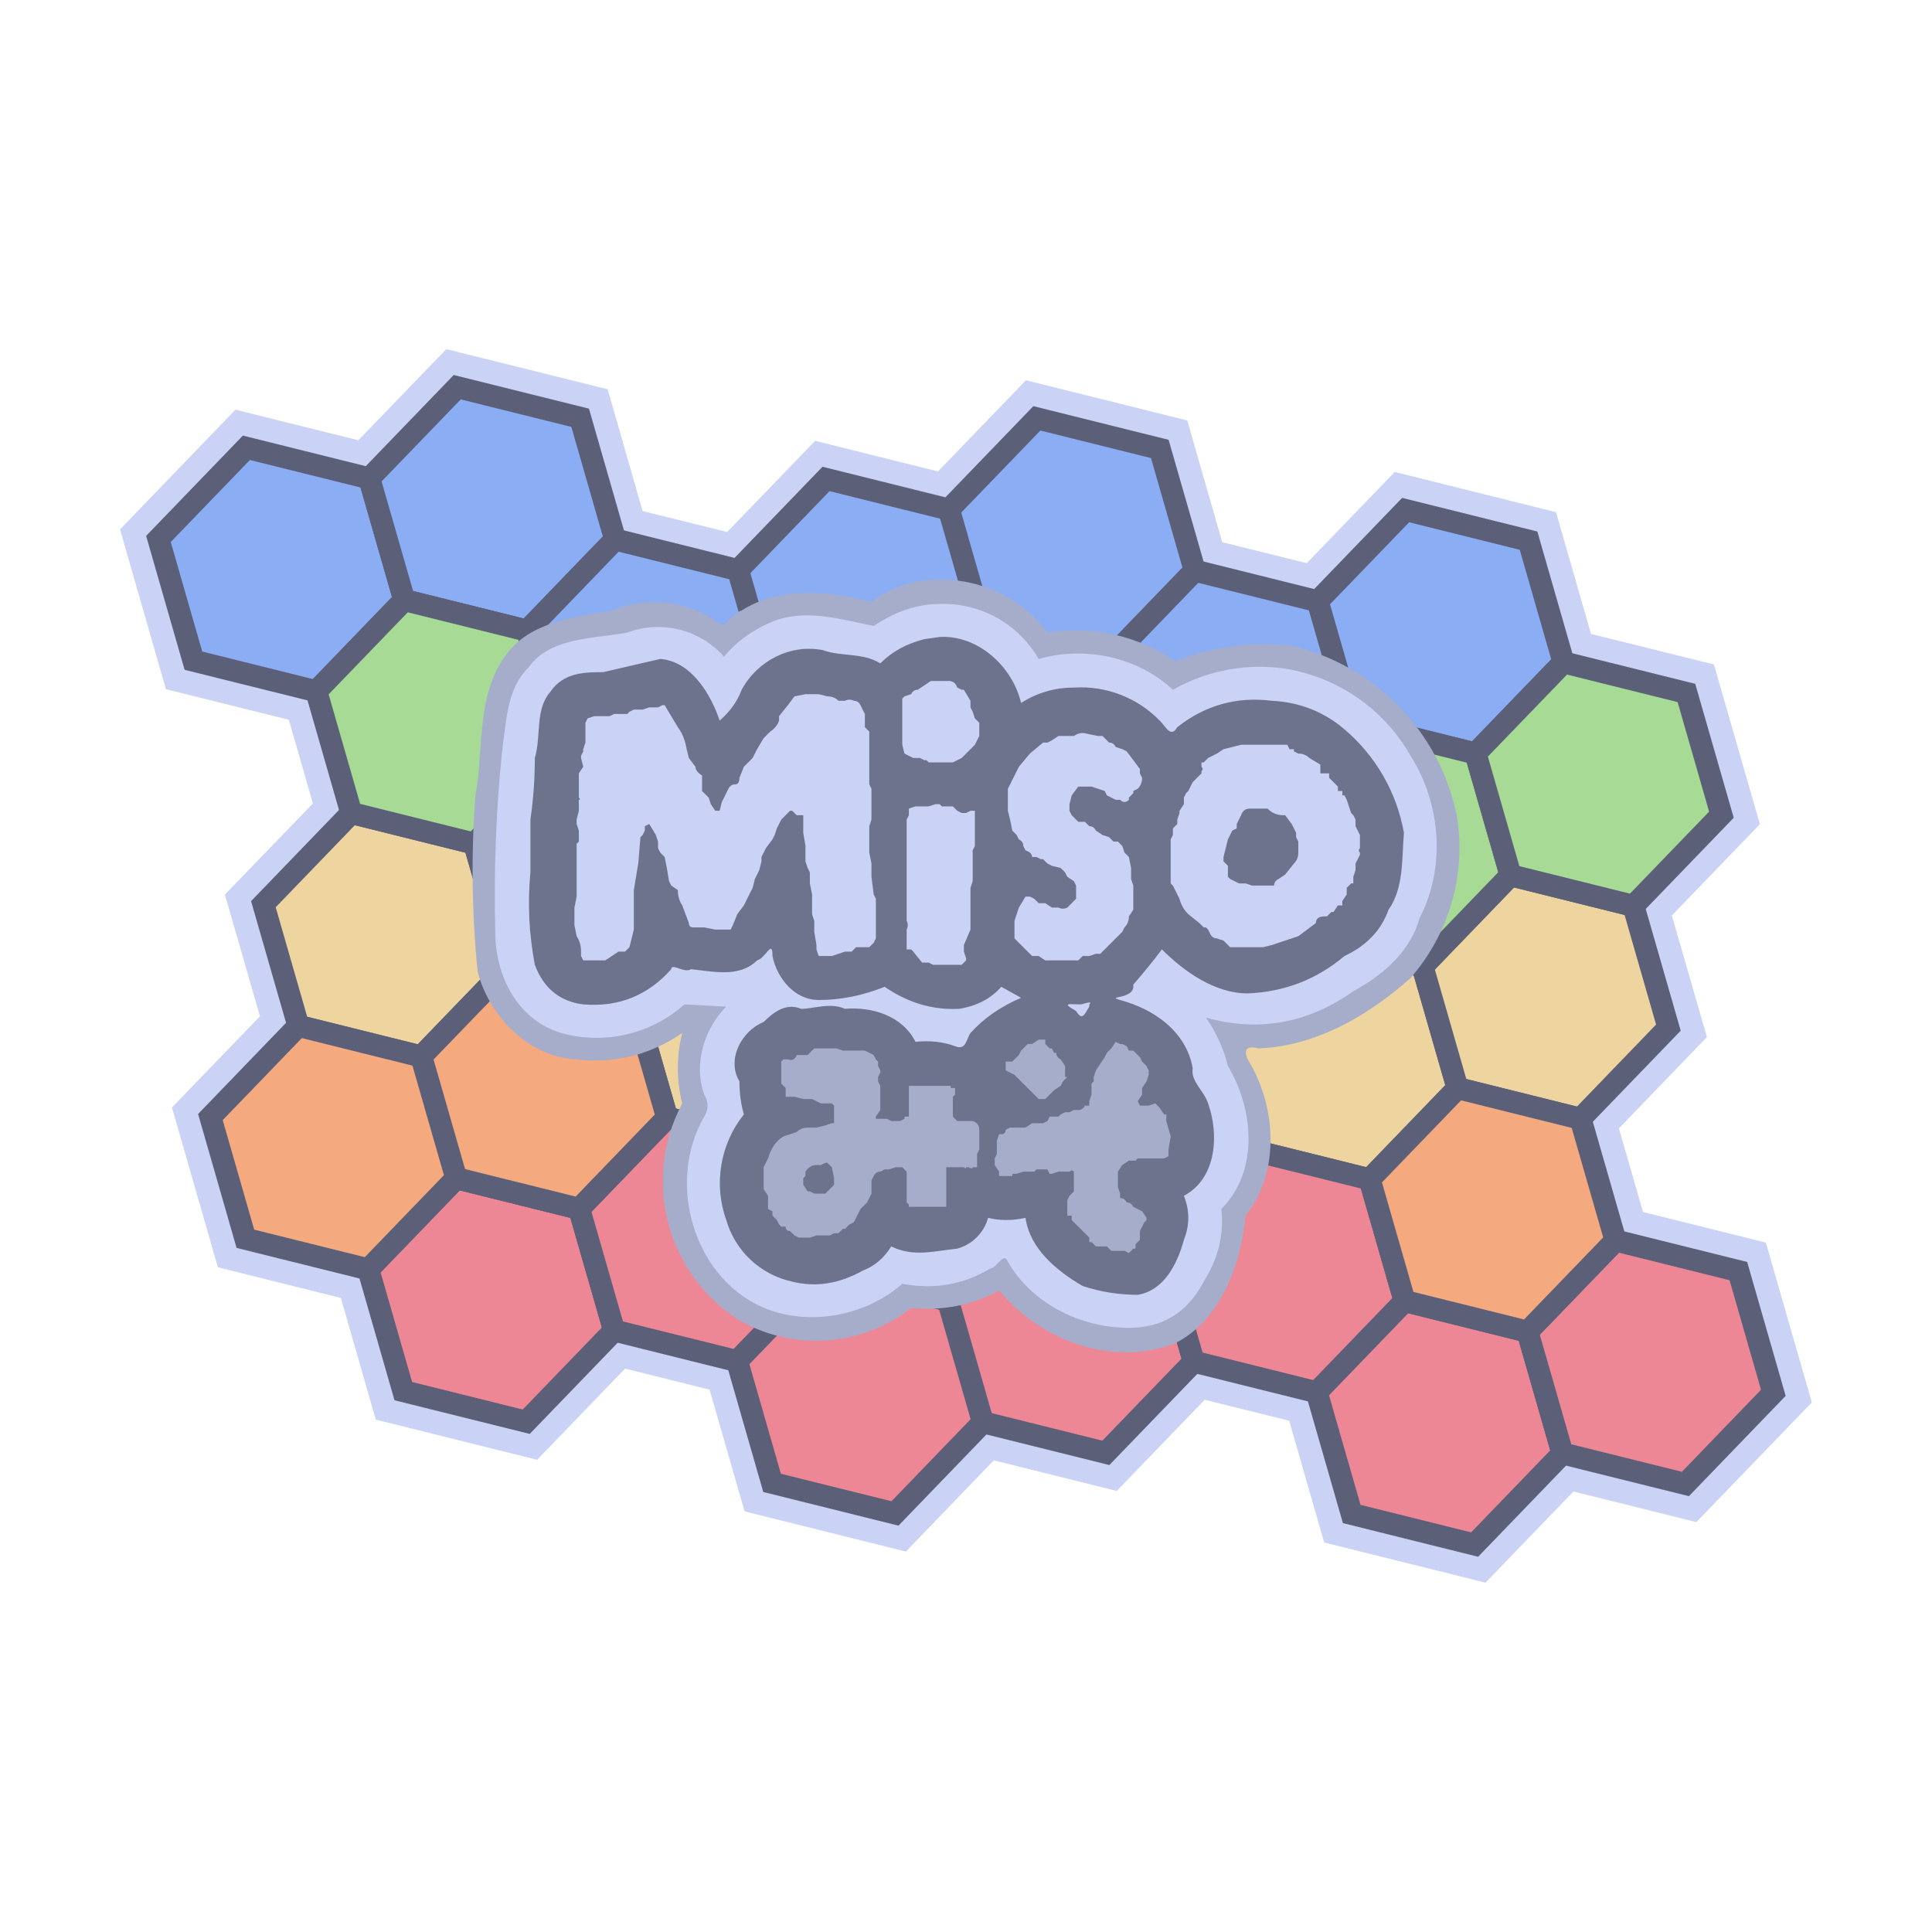
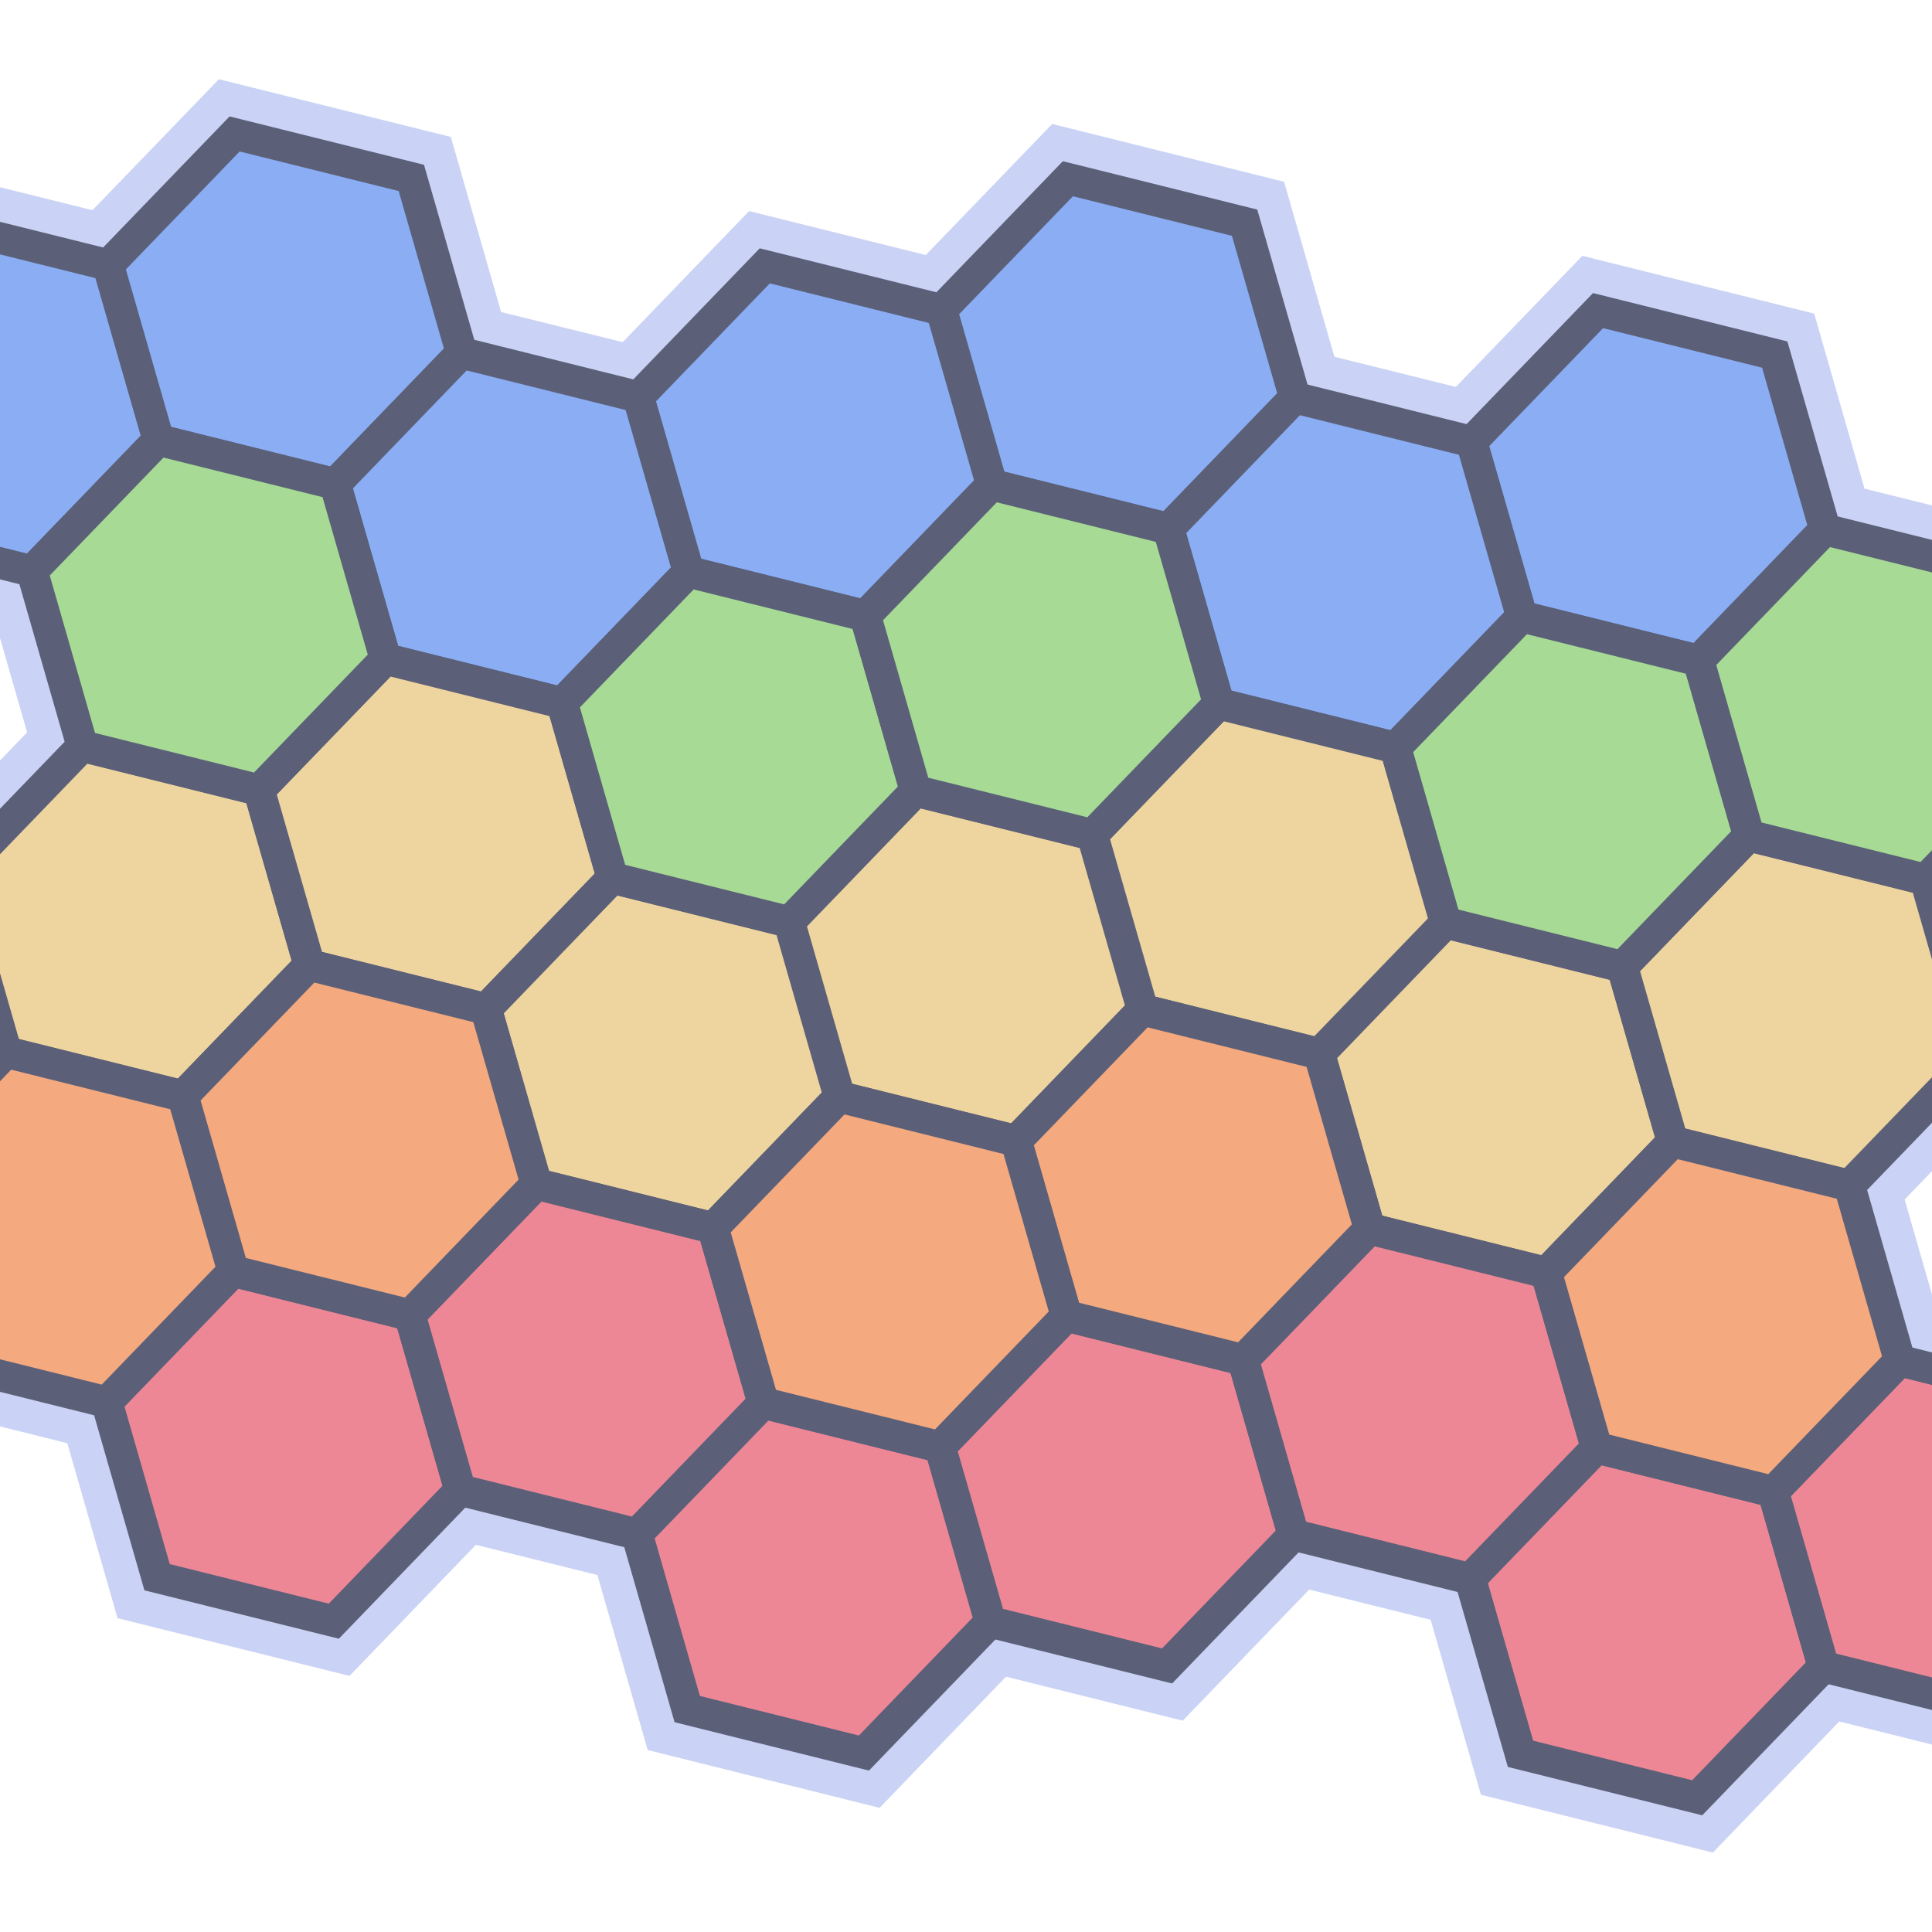
- <svg xmlns="http://www.w3.org/2000/svg" width="331.96" height="331.96" viewBox="0 0 87.801 87.809">
-   <g fill-rule="evenodd" stroke-linecap="square">
-     <path fill="#cad3f5" stroke-width="1.142" d="m20.067 16.089-3.784 3.92q-2.793-.693-5.585-1.389l-5.245 5.44 2.084 7.264 5.587 1.39 1.094 3.803-4 4.141q.798 2.767 1.593 5.534-1.998 2.072-4 4.142 1.046 3.63 2.088 7.263l5.589 1.393 1.588 5.532c2.444.61 4.89 1.215 7.334 1.825l3.995-4.144 3.842.956 1.59 5.532c2.444.61 4.888 1.216 7.332 1.827l3.995-4.146 5.587 1.391 3.999-4.145 3.84.955 1.59 5.532c2.444.61 4.888 1.216 7.332 1.827l3.997-4.144 5.585 1.391q2.624-2.72 5.25-5.438-1.046-3.632-2.09-7.265l-5.584-1.39-1.095-3.8 4-4.15c-.535-1.842-1.063-3.685-1.595-5.527l4.003-4.149q-1.048-3.63-2.09-7.26l-5.587-1.388-1.59-5.534-7.33-1.827-3.999 4.145-3.84-.953-1.59-5.532-7.332-1.829-3.997 4.144q-2.793-.694-5.585-1.39l-3.997 4.144-3.844-.953-1.589-5.535c-2.444-.609-4.89-1.214-7.333-1.824z" paint-order="fill markers stroke" />
-     <g stroke="#5b6078" stroke-width=".875">
+ <svg xmlns="http://www.w3.org/2000/svg" width="331.96" height="331.96" version="1.1" viewBox="0 0 87.801 87.809">
+   <g transform="matrix(1.4376 0 0 1.4376 -19.21 -19.211)" fill-rule="evenodd" stroke-linecap="square">
+     <path d="m20.067 16.089-3.784 3.92q-2.793-0.693-5.585-1.389l-5.245 5.44 2.084 7.264 5.587 1.39 1.094 3.803-4 4.141q0.798 2.767 1.593 5.534-1.998 2.072-4 4.142 1.046 3.63 2.088 7.263l5.589 1.393 1.588 5.532c2.444 0.61 4.89 1.215 7.334 1.825l3.995-4.144 3.842 0.956 1.59 5.532c2.444 0.61 4.888 1.216 7.332 1.827l3.995-4.146 5.587 1.391 3.999-4.145 3.84 0.955 1.59 5.532c2.444 0.61 4.888 1.216 7.332 1.827l3.997-4.144 5.585 1.391q2.624-2.72 5.25-5.438-1.046-3.632-2.09-7.265l-5.584-1.39-1.095-3.8 4-4.15c-0.535-1.842-1.063-3.685-1.595-5.527l4.003-4.149q-1.048-3.63-2.09-7.26l-5.587-1.388-1.59-5.534-7.33-1.827-3.999 4.145-3.84-0.953-1.59-5.532-7.332-1.829-3.997 4.144q-2.793-0.694-5.585-1.39l-3.997 4.144-3.844-0.953-1.589-5.535c-2.444-0.609-4.89-1.214-7.333-1.824z" fill="#cad3f5" stroke-width="1.142" paint-order="fill markers stroke" />
+     <g stroke="#5b6078" stroke-width=".999">
      <g fill="#8aadf4">
-         <path stroke-width=".999" d="m14.374 31.418-5.587-1.39-1.59-5.533 3.997-4.143 5.587 1.39 1.59 5.532z" paint-order="fill markers stroke" />
-         <path stroke-width=".999" d="m23.957 28.664-5.587-1.39-1.59-5.533 3.997-4.143 5.587 1.39 1.59 5.533z" paint-order="fill markers stroke" />
-         <path stroke-width=".999" d="m31.133 35.587-5.586-1.39-1.59-5.532 3.997-4.144 5.586 1.39 1.59 5.533zm9.584-2.753-5.586-1.39-1.59-5.533 3.997-4.143 5.586 1.39 1.59 5.532zM50.3 30.08l-5.586-1.39-1.59-5.533 3.997-4.143 5.587 1.39 1.59 5.532z" paint-order="fill markers stroke" />
-         <path stroke-width=".999" d="m57.477 37.002-5.586-1.39-1.59-5.532 3.997-4.144 5.586 1.39 1.59 5.533zm9.584-2.754-5.586-1.39-1.59-5.532 3.997-4.143 5.586 1.39 1.59 5.532z" paint-order="fill markers stroke" />
+         <path d="m14.374 31.418-5.587-1.39-1.59-5.533 3.997-4.143 5.587 1.39 1.59 5.532z" paint-order="fill markers stroke" />
+         <path d="m23.957 28.664-5.587-1.39-1.59-5.533 3.997-4.143 5.587 1.39 1.59 5.533z" paint-order="fill markers stroke" />
+         <path d="m31.133 35.587-5.586-1.39-1.59-5.532 3.997-4.144 5.586 1.39 1.59 5.533zm9.584-2.753-5.586-1.39-1.59-5.533 3.997-4.143 5.586 1.39 1.59 5.532zm9.583-2.754-5.586-1.39-1.59-5.533 3.997-4.143 5.587 1.39 1.59 5.532z" paint-order="fill markers stroke" />
+         <path d="m57.477 37.002-5.586-1.39-1.59-5.532 3.997-4.144 5.586 1.39 1.59 5.533zm9.584-2.754-5.586-1.39-1.59-5.532 3.997-4.143 5.586 1.39 1.59 5.532z" paint-order="fill markers stroke" />
      </g>
      <g fill="#eed49f">
-         <path stroke-width=".999" d="m19.143 48.017-5.586-1.39-1.59-5.532 3.997-4.144 5.586 1.39 1.59 5.533z" paint-order="fill markers stroke" />
-         <path stroke-width=".999" d="m28.726 45.264-5.586-1.39-1.59-5.533 3.997-4.143 5.586 1.39 1.59 5.532z" paint-order="fill markers stroke" />
-         <path stroke-width=".999" d="m35.903 52.186-5.587-1.39-1.59-5.533 3.997-4.143 5.587 1.39 1.59 5.533zm9.584-2.754-5.586-1.39-1.59-5.532 3.997-4.144 5.586 1.39 1.59 5.533zm9.583-2.754-5.586-1.39-1.59-5.532 3.997-4.143 5.586 1.39 1.59 5.532zm7.178 6.924-5.587-1.39-1.59-5.533 3.997-4.143 5.587 1.39 1.59 5.533z" paint-order="fill markers stroke" />
-         <path stroke-width=".999" d="m71.827 50.848-5.587-1.39-1.59-5.533 3.997-4.143 5.587 1.39 1.59 5.533z" paint-order="fill markers stroke" />
+         <path d="m19.143 48.017-5.586-1.39-1.59-5.532 3.997-4.144 5.586 1.39 1.59 5.533z" paint-order="fill markers stroke" />
+         <path d="m28.726 45.264-5.586-1.39-1.59-5.533 3.997-4.143 5.586 1.39 1.59 5.532z" paint-order="fill markers stroke" />
+         <path d="m35.903 52.186-5.587-1.39-1.59-5.533 3.997-4.143 5.587 1.39 1.59 5.533zm9.584-2.754-5.586-1.39-1.59-5.532 3.997-4.144 5.586 1.39 1.59 5.533zm9.583-2.754-5.586-1.39-1.59-5.532 3.997-4.143 5.586 1.39 1.59 5.532zm7.178 6.924-5.587-1.39-1.59-5.533 3.997-4.143 5.587 1.39 1.59 5.533z" paint-order="fill markers stroke" />
+         <path d="m71.827 50.848-5.587-1.39-1.59-5.533 3.997-4.143 5.587 1.39 1.59 5.533z" paint-order="fill markers stroke" />
      </g>
      <g fill="#ed8796">
-         <path stroke-width=".999" d="m23.913 64.617-5.587-1.39-1.59-5.533 3.997-4.143 5.587 1.39 1.59 5.533z" paint-order="fill markers stroke" />
-         <path stroke-width=".999" d="m33.496 61.863-5.587-1.39-1.59-5.532 3.997-4.144 5.587 1.39 1.59 5.533zm7.177 6.923-5.586-1.39-1.59-5.533 3.997-4.143 5.586 1.39 1.59 5.532zm9.584-2.754-5.587-1.39-1.59-5.533 3.997-4.143 5.587 1.39 1.59 5.533z" paint-order="fill markers stroke" />
-         <path stroke-width=".999" d="m59.84 63.278-5.587-1.39-1.59-5.533 3.997-4.143 5.587 1.39 1.59 5.533zm7.177 6.922-5.586-1.39-1.59-5.532 3.997-4.143 5.586 1.39 1.59 5.532z" paint-order="fill markers stroke" />
-         <path stroke-width=".999" d="m76.597 67.447-5.587-1.39-1.59-5.533 3.997-4.143 5.587 1.39 1.59 5.532z" paint-order="fill markers stroke" />
+         <path d="m23.913 64.617-5.587-1.39-1.59-5.533 3.997-4.143 5.587 1.39 1.59 5.533z" paint-order="fill markers stroke" />
+         <path d="m33.496 61.863-5.587-1.39-1.59-5.532 3.997-4.144 5.587 1.39 1.59 5.533zm7.177 6.923-5.586-1.39-1.59-5.533 3.997-4.143 5.586 1.39 1.59 5.532zm9.584-2.754-5.587-1.39-1.59-5.533 3.997-4.143 5.587 1.39 1.59 5.533z" paint-order="fill markers stroke" />
+         <path d="m59.84 63.278-5.587-1.39-1.59-5.533 3.997-4.143 5.587 1.39 1.59 5.533zm7.177 6.922-5.586-1.39-1.59-5.532 3.997-4.143 5.586 1.39 1.59 5.532z" paint-order="fill markers stroke" />
+         <path d="m76.597 67.447-5.587-1.39-1.59-5.533 3.997-4.143 5.587 1.39 1.59 5.532z" paint-order="fill markers stroke" />
      </g>
      <g fill="#a6da95">
-         <path stroke-width=".999" d="m21.55 38.341-5.587-1.39-1.59-5.533 3.997-4.143 5.587 1.39 1.59 5.533zm16.76 4.169-5.586-1.39-1.59-5.533 3.997-4.143 5.587 1.39 1.59 5.532z" paint-order="fill markers stroke" />
-         <path stroke-width=".999" d="m47.894 39.756-5.587-1.39-1.59-5.533 3.997-4.143 5.587 1.39 1.59 5.533zm16.761 4.169-5.587-1.39-1.59-5.533 3.997-4.143 5.587 1.39 1.59 5.532z" paint-order="fill markers stroke" />
-         <path stroke-width=".999" d="m74.237 41.17-5.587-1.389-1.59-5.533 3.997-4.143 5.587 1.39 1.59 5.533z" paint-order="fill markers stroke" />
+         <path d="m21.55 38.341-5.587-1.39-1.59-5.533 3.997-4.143 5.587 1.39 1.59 5.533zm16.76 4.169-5.586-1.39-1.59-5.533 3.997-4.143 5.587 1.39 1.59 5.532z" paint-order="fill markers stroke" />
+         <path d="m47.894 39.756-5.587-1.39-1.59-5.533 3.997-4.143 5.587 1.39 1.59 5.533zm16.761 4.169-5.587-1.39-1.59-5.533 3.997-4.143 5.587 1.39 1.59 5.532z" paint-order="fill markers stroke" />
+         <path d="m74.237 41.17-5.587-1.389-1.59-5.533 3.997-4.143 5.587 1.39 1.59 5.533z" paint-order="fill markers stroke" />
      </g>
-       <path fill="#f5a97f" stroke-width=".999" d="m66.243 49.457 5.587 1.39 1.59 5.533-3.997 4.143-5.587-1.39-1.59-5.532zm-16.76-4.168 5.586 1.39 1.59 5.532-3.997 4.144-5.586-1.39-1.59-5.533zM39.9 48.042l5.586 1.39 1.59 5.533-3.997 4.143-5.587-1.39-1.59-5.532zm-16.761-4.169 5.586 1.39 1.59 5.532-3.997 4.144-5.586-1.39-1.59-5.533zm-9.584 2.754 5.587 1.39 1.59 5.532-3.997 4.143-5.586-1.39-1.59-5.532z" paint-order="fill markers stroke" />
+       <path d="m66.243 49.457 5.587 1.39 1.59 5.533-3.997 4.143-5.587-1.39-1.59-5.532zm-16.76-4.168 5.586 1.39 1.59 5.532-3.997 4.144-5.586-1.39-1.59-5.533zm-9.583 2.753 5.586 1.39 1.59 5.533-3.997 4.143-5.587-1.39-1.59-5.532zm-16.761-4.169 5.586 1.39 1.59 5.532-3.997 4.144-5.586-1.39-1.59-5.533zm-9.584 2.754 5.587 1.39 1.59 5.532-3.997 4.143-5.586-1.39-1.59-5.532z" fill="#f5a97f" paint-order="fill markers stroke" />
    </g>
  </g>
-   <g fill-rule="evenodd" stroke-linecap="square" stroke-width=".6">
-     <path fill="#a5adcb" d="M42.604 26.35q-1.6 0-3 1c-2-.5-4.2-.7-5.9.4-.4.1-.7.8-1 .6a5 5 0 0 0-4.9-.6c-1.7.3-3.7.5-4.8 2-1.4 1.9-1 4.3-1.4 6.4q-.3 4 .1 8c.5 2 2.3 3.9 4.5 4q2.6.3 4.8-1.2-.4 1.6 0 3.2a7.5 7.5 0 0 0 2.5 9.8 7 7 0 0 0 7.9-.5q2.2.2 4-.8c1.9 2.3 5.2 3.5 8 2.4 2-1 3-3.5 3.2-5.8 1.6-2 1.4-5 .1-7.1q-.3-.7.5-.5c2.6-.1 5-1.5 6.9-3.2a9 9 0 0 0 2.1-7.4 10 10 0 0 0-7.5-7.7q-2.8-.3-5.3.7a8 8 0 0 0-5.8-1.3 6 6 0 0 0-5-2.4" paint-order="markers stroke fill" />
-     <path fill="#cad3f5" d="M42.704 27.45q-1.5 0-3 1c-1.5-.3-3.1-.8-4.6-.2q-1.4.6-2.2 1.6a4 4 0 0 0-4.4-1.1c-1.6.3-3.5.2-4.5 1.6-1 1-1 2.5-1.2 3.9q-.4 4-.3 8.1c0 2 1 4 3 4.6a6 6 0 0 0 5.6-1.3l1.9.1c-1 1-1.5 2.6-1 4q.3.5 0 1c-1.8 3.1-.4 7.6 3 8.8 2 .7 4.4.2 6-1.2q2.2.4 4-.7c.3 0 .6-.8.8-.3 1.1 1.9 3.3 3 5.5 3q2.3 0 3.4-2.1 1-1.6.8-3.3c1.7-1.7 1.5-4.5.3-6.5q-.3-1.2-1-2.2 3.6 1 6.7-1.2c1.3-.7 2.6-1.8 3-3.3 1.2-2.3 1-5.2-.4-7.4a8 8 0 0 0-6-4 8 8 0 0 0-4.8 1c-1.6-1.5-4-2-6.1-1.4a5 5 0 0 0-4.5-2.5" paint-order="markers stroke fill" />
-     <path fill="#cad3f5" d="M42.104 28.45q-1.2.4-2.3 1.1-1.3-.3-2.7-.6a4 4 0 0 0-4 2.4c-.2.7-.4 0-.6-.3-.7-1-2-2-3.4-1.4l-2.9.5c-1.4.2-2.2 1.6-2.2 3q-.2 1.5-.3 3.2-.2 2-.1 3.7c0 1.7-.3 3.6.8 5 1 1.3 3 1.3 4.5.8q1.1-.5 1.8-1.4 1.2.3 2.4.3 1 0 1.7-.6.2.7.7 1.2-.9.4-1.7 1-1.4 1.3-.7 3c-.1.6.4 1.2 0 1.6-1.7 2.4-.8 6.2 1.9 7.5 1.5.8 3.5.4 4.9-.5l.8-.7a7 7 0 0 0 3.2 0q.9-.6 1.4-1.3.6-.2 1 0a6 6 0 0 0 3 3c1.2.4 2.7.8 3.7-.2a6 6 0 0 0 1.5-3c.2-.5-.3-1 .2-1.3 1.4-1.5 1.2-4 0-5.5a4 4 0 0 0-1-2.5q-.8-.7-1.8-1.2.4-.8 1-1.3a6 6 0 0 0 4.5 1.6q2.5-.3 4.6-2 1.2-.8 1.6-2.2.9-1.8.6-3.8a9 9 0 0 0-2.9-4.9 6 6 0 0 0-3.7-1.3q-2.5-.2-4.4 1.3a5.5 5.5 0 0 0-6.5-1.4c-.6-1.7-2.4-3-4.2-2.8zm-1.8 17a5 5 0 0 0 4 .7l-.9.9c-.5-.2-1.1 0-1.5-.3a4 4 0 0 0-2-1.3z" paint-order="markers stroke fill" />
-     <path fill="#6e738d" d="M42.004 29.05q-1.2.3-2 1.1c-.8-.5-1.8-.3-2.6-.6-1.5-.3-3 .5-3.7 1.8q-.3.8-1 1.4c-.4-1.2-1.3-2.7-2.7-2.8l-2.6.6c-.8 0-1.8 0-2.4.9-.7.8-.4 2-.7 3q0 1.4-.2 2.8v2.4q-.2 2.1.2 4.2.6 1.6 2.2 1.8 2.4.2 4-1.6c0-.3.6.2.9 0 1 .1 2.2.4 3-.4.4-.1.7-1 .7-.2.2 1 1 2 2.1 2q1.5 0 3-.6 1.6 1.1 3.4 1 1.2-.2 1.9-1l.9.5q-1.4.6-2.3 1.6c-.2.3-.2.8-.7.6q-.8-.3-1.8-.2c-.6-1.2-2-1.6-3.2-1.5-.7-.3-1.4 0-2 0-.7-.3-1.3.2-1.7.6-1 .4-1.7 1.7-1.1 2.7q0 .8.2 1.5a5 5 0 0 0-.8 4.8 4 4 0 0 0 3 2.8q1.6.4 3.2-.5.8-.3 1.3-1.1c1 .5 2 .2 3 .1a2 2 0 0 0 1.4-1.4q.8.2 1.7 0c.2 1.4 1.4 2.4 2.6 3.1a8 8 0 0 0 2.5.4c1.2-.2 1.8-1.4 2.1-2.5q.4-1 0-2c1.5-.8 1.6-2.8 1.1-4.2-.2-.6-.8-1-.7-1.6-.3-1.7-1.8-2.7-3.3-3.1-.7-.2.7 0 .6-.7q.7-.8 1.3-1.6c1 1 2.4 2 3.9 2q2.5-.1 4.4-1.7 1.5-.7 2-2.1c.7-1 .6-2.3.7-3.5a8 8 0 0 0-2.7-4.7q-1.4-1.2-3.3-1.3-2.4-.3-4.3 1.2c-.3.5-.5 0-.8-.3a5 5 0 0 0-3.9-1.5q-1.3 0-2.4.7c-.4-1.7-2-3.1-3.7-3zm7.5 16.7c-.2.3-.3.7-.6.2-.7-.4-.3-.3.2-.3.1 0 .6-.2.4 0" paint-order="markers stroke fill" />
-     <path fill="#cad3f5" d="M39.804 41.05v1.6l-.1.2-.2.2h-.6l-.2.2h-.3l-.6.2h-.6l-.1-.3v-.2l-.1-.6v-.5l-.1-.3v-.9l-.1-.5v-.5l-.1-.2-.1-.3v-.7l-.1-.6v-.8h-.3l-.2-.2h-.1l-.4.4-.2.4-.1.3-.1.2-.3.4-.2.4v.2l-.1.4-.2.4-.1.4-.4.8-.3.4-.2.5-.1.2h-.7l-.5-.1h-.5q-.2 0-.2-.2l-.3-.8q-.2-.3-.2-.7l-.3-.2-.1-.2-.1-.6-.1-.5-.2-.2-.1-.2v-.3l-.1-.3-.3-.5-.2.1v.2l-.1.2-.1.1-.1 1.2-.2 1.2v1.8l-.2.8-.2.2h-.3l-.6.4h-1l-.1-.2v-.2q0-.4-.2-.7l-.1-.5v-.8l.1-.5v-2.4l.1-.1v-.5l-.1-.3v-.2l.1-.4v-.5q.1 0 0-.1v-1.1l.2-.3-.1-.4v-.1l.1-.2v-.1l.1-.3v-.9l.1-.2.3-.1h.7l.2-.1h.6l.1-.1.2-.1h.4l.3-.1h.4l.2-.1h.1l.6 1q.3.4.4 1l.1.4.3.4q0 .2.3.4v.7l.3.3.1.3.2.3h.2l.1-.4.3-.6q.1-.2.3-.2t.2-.3l.2-.5.4-.4.2-.4.3-.5.3-.3q.3-.2.4-.5v-.2l.4-.5.3-.4.5-.1h.6l.4.1q.3 0 .5.2h.3q.2-.1.4 0 .2 0 .3.2l.2.4v.6l.2.2v2.4l.1.2v1.4l-.1.3v1.2l.1.5v.6l.1.8.1.2zm4.7-8.2v.6l-.2.4-.6.6-.4.2h-1.1l-.1-.1h-.1l-.2-.1h-.3l-.4-.2-.1-.4v-2.1l.1-.1.3-.1q.1-.2.3-.2l.6-.4h.8q.3 0 .4.3l.2.1h.1l.3.5v.3l.1.2.1.3zm-.2 4.5v1.1l-.1.2v1.4l-.1.3v1.9l-.3.7v.3l.1.3v.1l-.2.2h-1.3l-.2-.1h-.3l-.4-.5-.1-.1h-.2v-.9q.1-.2 0-.4v-4.6l.1-.2v-.3l.3-.1h.6l.3-.1h.2l.1.1h.5l.2.2.2.1h.2l.2-.1h.2zm7.6-2q0 .3-.2.5l-.2.1v.1l-.2.2v.1q-.2.2-.4 0h-.2l-.4-.2-.1-.2-.6-.2h-.6l-.3.4-.1.4v.3l.1.2.3.3h.3l.2.2q.2 0 .3.2l.3.2.3.1.2.2h.2l.2.2.1.3.2.2.1.5v.5l.1.3v1.1l-.2.3q0 .3-.2.5l-.1.2-1 1h-.2l-.3.1h-.3l-.2.2h-1.5l-.3-.2h-.3l-.8-.8v-.8l.2-.6.3-.5h.2l.2.1.2.2h.3l.3.2h.3q.2.1.4 0l.4-.4v-.6l-.1-.2-.3-.2-.1-.2-.2-.2-.4-.1-.2-.1-.2-.2h-.1l-.2-.1h-.2q0-.2-.3-.3l-.1-.2q0-.2-.2-.3l-.1-.2-.2-.2-.1-.5-.1-.4v-1l.5-1 .5-.6.6-.5h.2l.2-.1.3-.2h.7q.3-.2.6-.1l.5.1h.2l.3.3q.2 0 .3.2l.3.1.2.1.6.8v.2zm9.9 2.6v.6q-.1.1 0 .2v.1l-.2.4v.3l-.1.3v.3h-.1l-.2.2v.3l-.2.3v.2h-.2l-.2.3h-.1l-.2.2h-.1q-.4 0-.4.3l-.8.6-1.2.4-.4.1h-1.5l-.3-.3-.3-.1q-.2 0-.3-.2l-.1-.2-.1-.1h-.1l-.2-.2-.5-.4q-.3-.3-.4-.7l-.3-.6-.1-.1v-2l.1-.2v-.3l.2-.2v-.2l.1-.3v-.1l.2-.3v-.3l.1-.2.1-.1.2-.4.4-.4v-.1q.1-.1 0-.2v-.2h.1l.2-.2.4-.2.3-.2.8-.2h2.1l.1.2h.2v.1l.2.1q.3 0 .5.2l.5.3v.4h.4v.2l.4.4v.2h.2v.2h.1l.1.2.2.6.1.1.1.2v.3zm-2.8.7v-.4l-.1-.2v-.2l-.2-.4-.3-.4h-.1q-.4 0-.7-.3h-.8q-.3 0-.4.3l-.2.4v.2l-.2.1-.2.4-.2.8v.2l.2.2v.5l.1.1.4.2h.3l.3.1h1q0-.2.2-.3l.3-.2.4-.5q.2-.2.2-.5" aria-label="Miso" paint-order="markers stroke fill" />
-     <path fill="#a5adcb" d="M44.504 51.95v.3l-.1.2v.6h-.2q0 .1-.2 0h-.1q0 .1-.1 0h-.8v1.8h-1.7v-.1l-.1-.1v-1.4l-.2-.2h-.3l-.3.1h-.2l-.2.1q-.2 0-.3.2l-.1.2v.6l-.2.4-.3.3-.3.6-.2.1-.2.2h-.1l-.2.2h-.2l-.2.1h-.6l-.3.1h-.5l-.2-.1-.2-.2q-.2 0-.2-.2h-.2l-.1-.1-.1-.2-.2-.2v-.2l-.2-.1v-.6l-.2-.3v-1l.2-.4q.2-.7.7-1l.6-.2q.2-.2.5-.2h.4l.4-.1.3-.1h.1v-.8l-.1-.1h-.5l-.4-.2h-.4l-.4-.1h-.4v-.4l-.2-.2v-1l.1-.1h.2q.3.1.4-.2h.5l.3-.3h1l.3.1h1l.4.2.1.2.1.1v.2l.1.2v.1l-.1.2v.2l.1.2v1.1l-.2.3v.1h.5l.2.1h.4l.2-.1v-.1h.2v-1.4h.6q0-.1 0 0h1.3v.1h.2v.3l-.1.1v.9l.2.2h.7q.3.1.3.4v.5m-6.6 1.7-.1-.5-.2-.2h-.1l-.2.1h-.2q-.3 0-.5.3v.2l-.1.1v.3l.2.3h.1l.2.1h.5l.4-.4zm10.6-4.6-.2.2-.1.2-.3.2-.4.4h-.3l-1.1-1.1-.4-.2v-.4h.3l.3-.3.1-.2.3-.3h.2l.3-.2h.3v.2l.2.2h.1l.1.2h.1q0 .2.2.3l.2.3v.5m4.7 3.3v.3l-.2.1h-1.2l-.1.1h-.3l-.3.2-.2.3v.7l.1.3v.2q.2 0 .3.2.2 0 .3.2l.4.2.2.3v.1l-.1.1-.2.4v.4l-.2.2v.2h-.1l-.2.2-.2-.1h-.6l-.2-.2h-.5l-.2-.2h-.1v-.2l-.8-.8v-.2h-.2v-.7l.1-.2.2-.2v-.9q-.1-.1-.2 0h-.5l-.3.1h-.1l-.1-.2h-.5l-.1.1h-.5l-.3.1h-.2v.1h-.6v-.2l-.2-.3v-.3l.1-.2v-.6l.1-.3h.1q.1 0 0 0 .2 0 .2-.2l.2-.1h.7l.3-.2h.5l.2-.1.1-.2h.4l.1-.1.2-.1h.2l.2-.1h.2q.2 0 .3-.2h.2v-.2l.1-.3v-.5l.1-.1v-.2l.1-.3.4-.6.1-.2.2-.2.2-.3.2.1h.1l.2.1.1.2h.2l.3.3.1.2.2.2.1.2v.2l-.1.3-.2.3v.3l-.2.3.1.2h.4l.3-.1.2.2.2.3h.1v.3l.2.7z" aria-label="みそ" paint-order="markers stroke fill" />
-   </g>
</svg>
